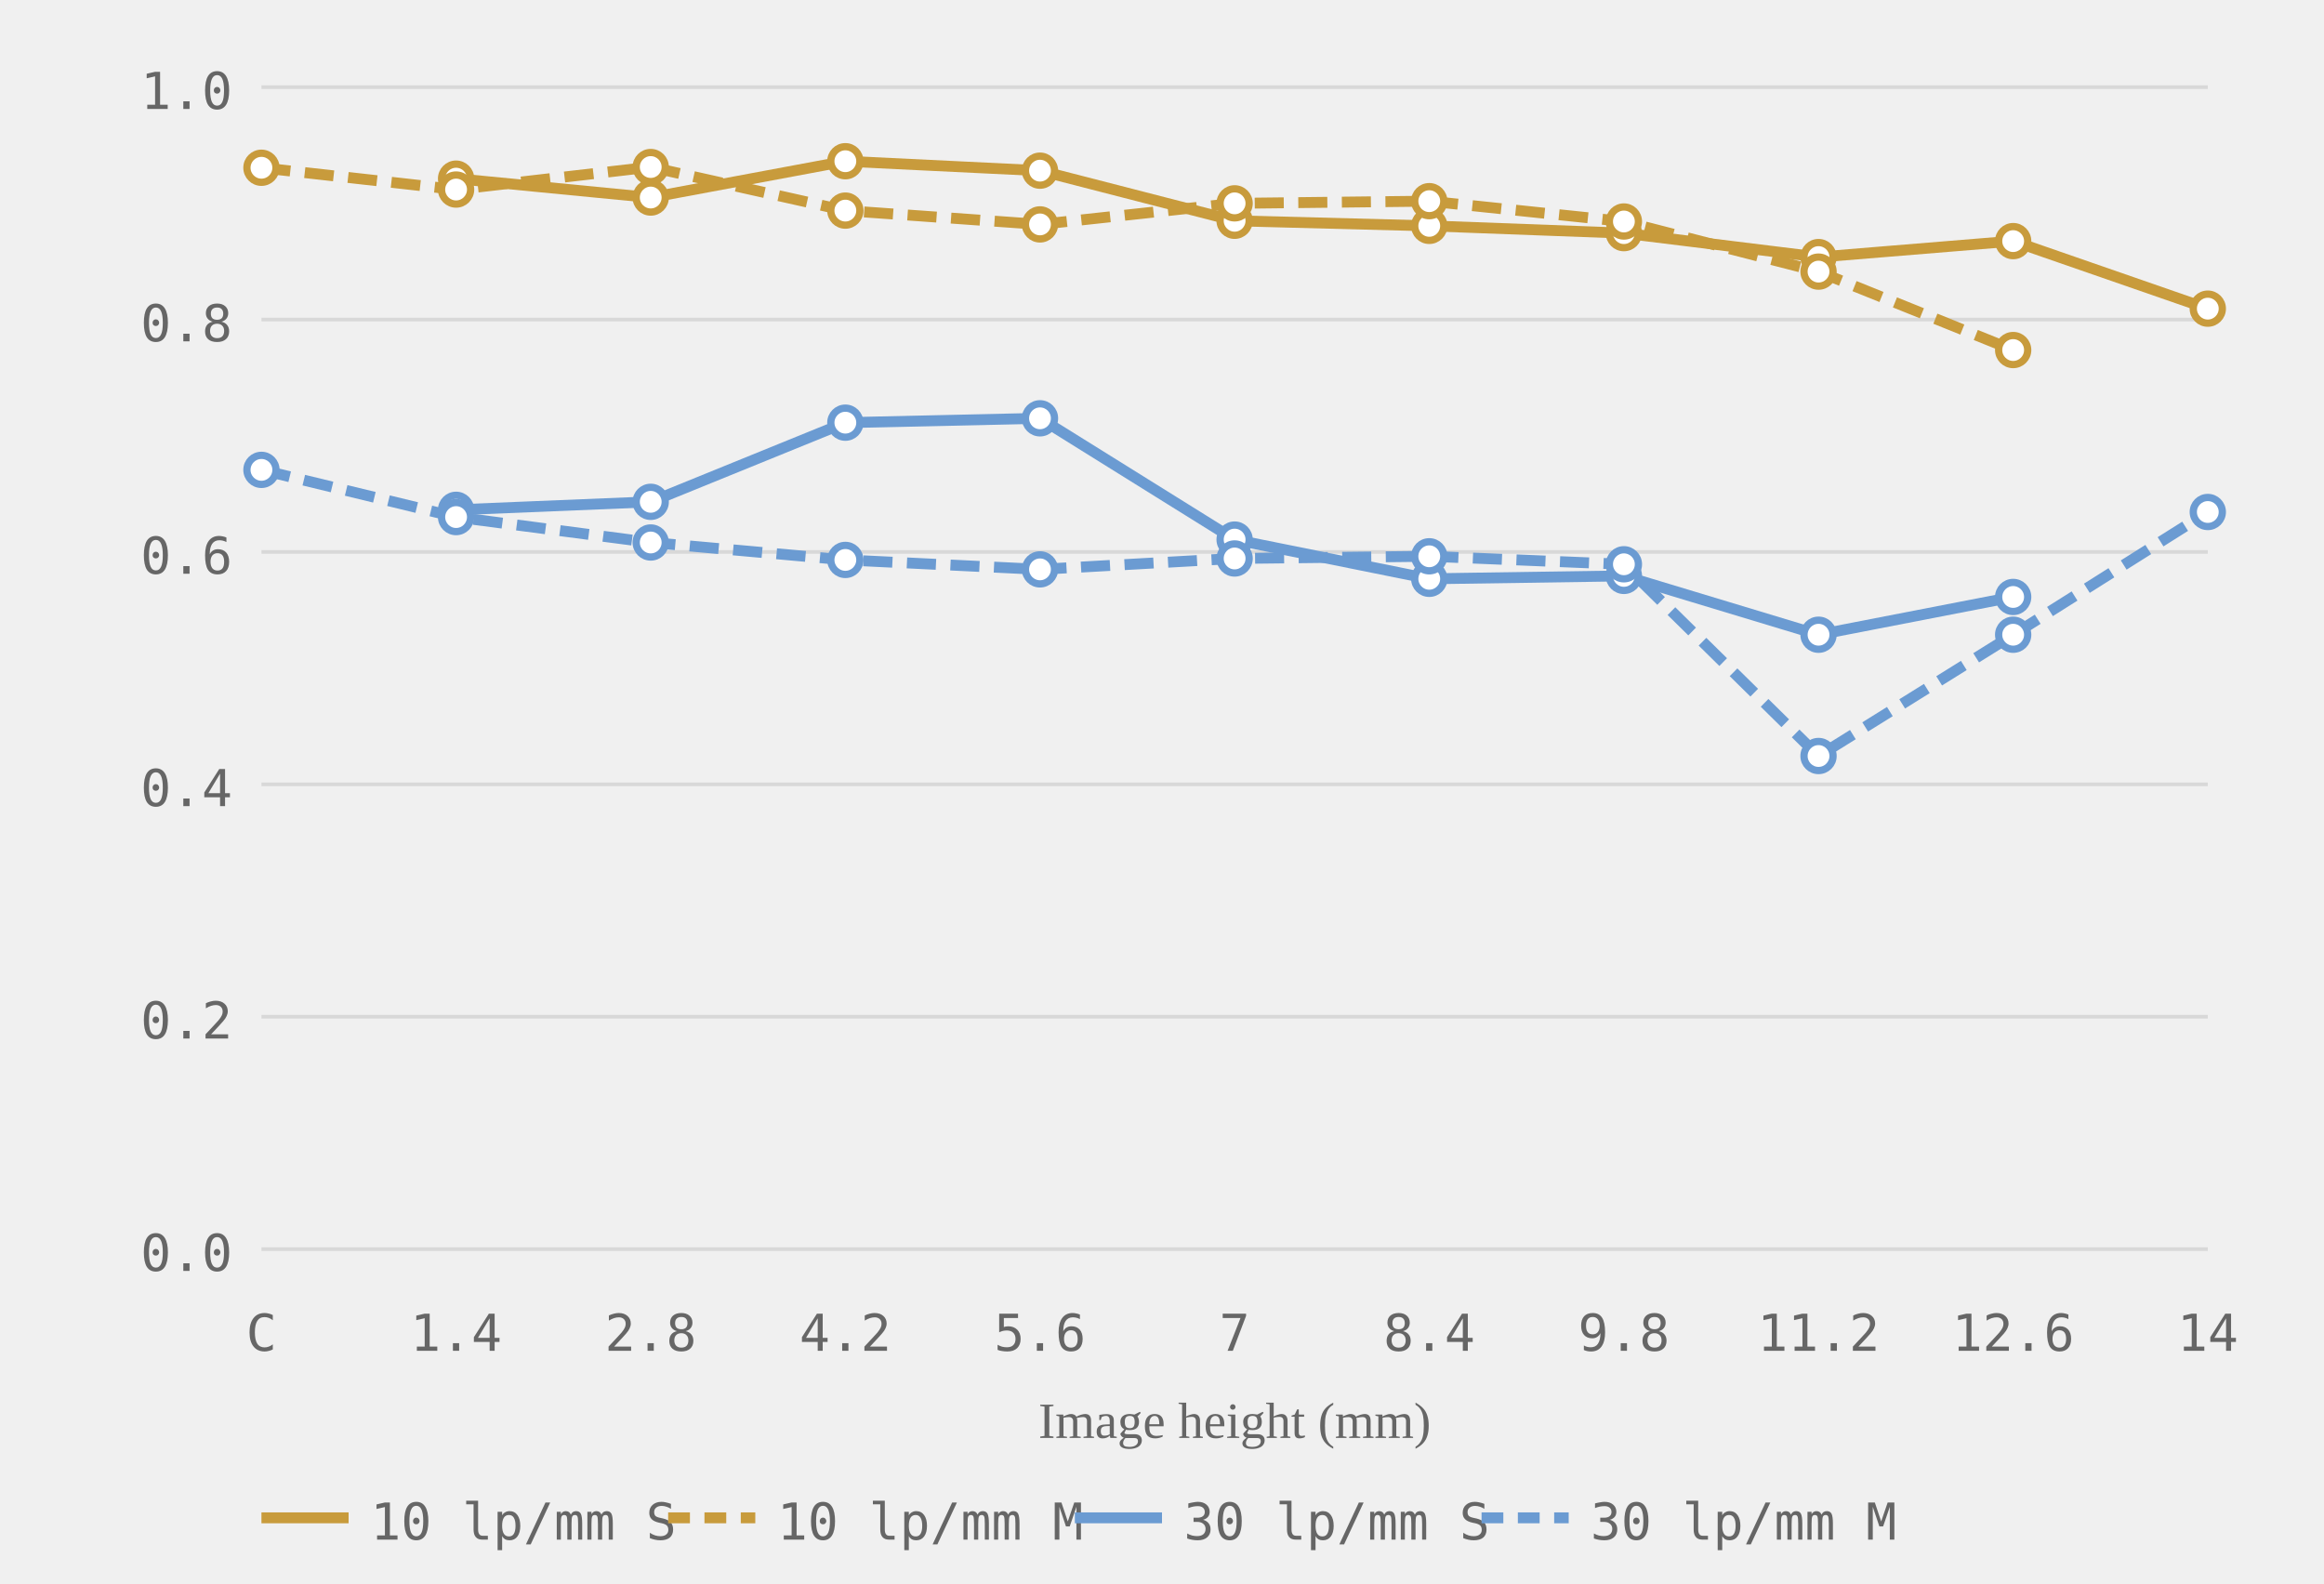
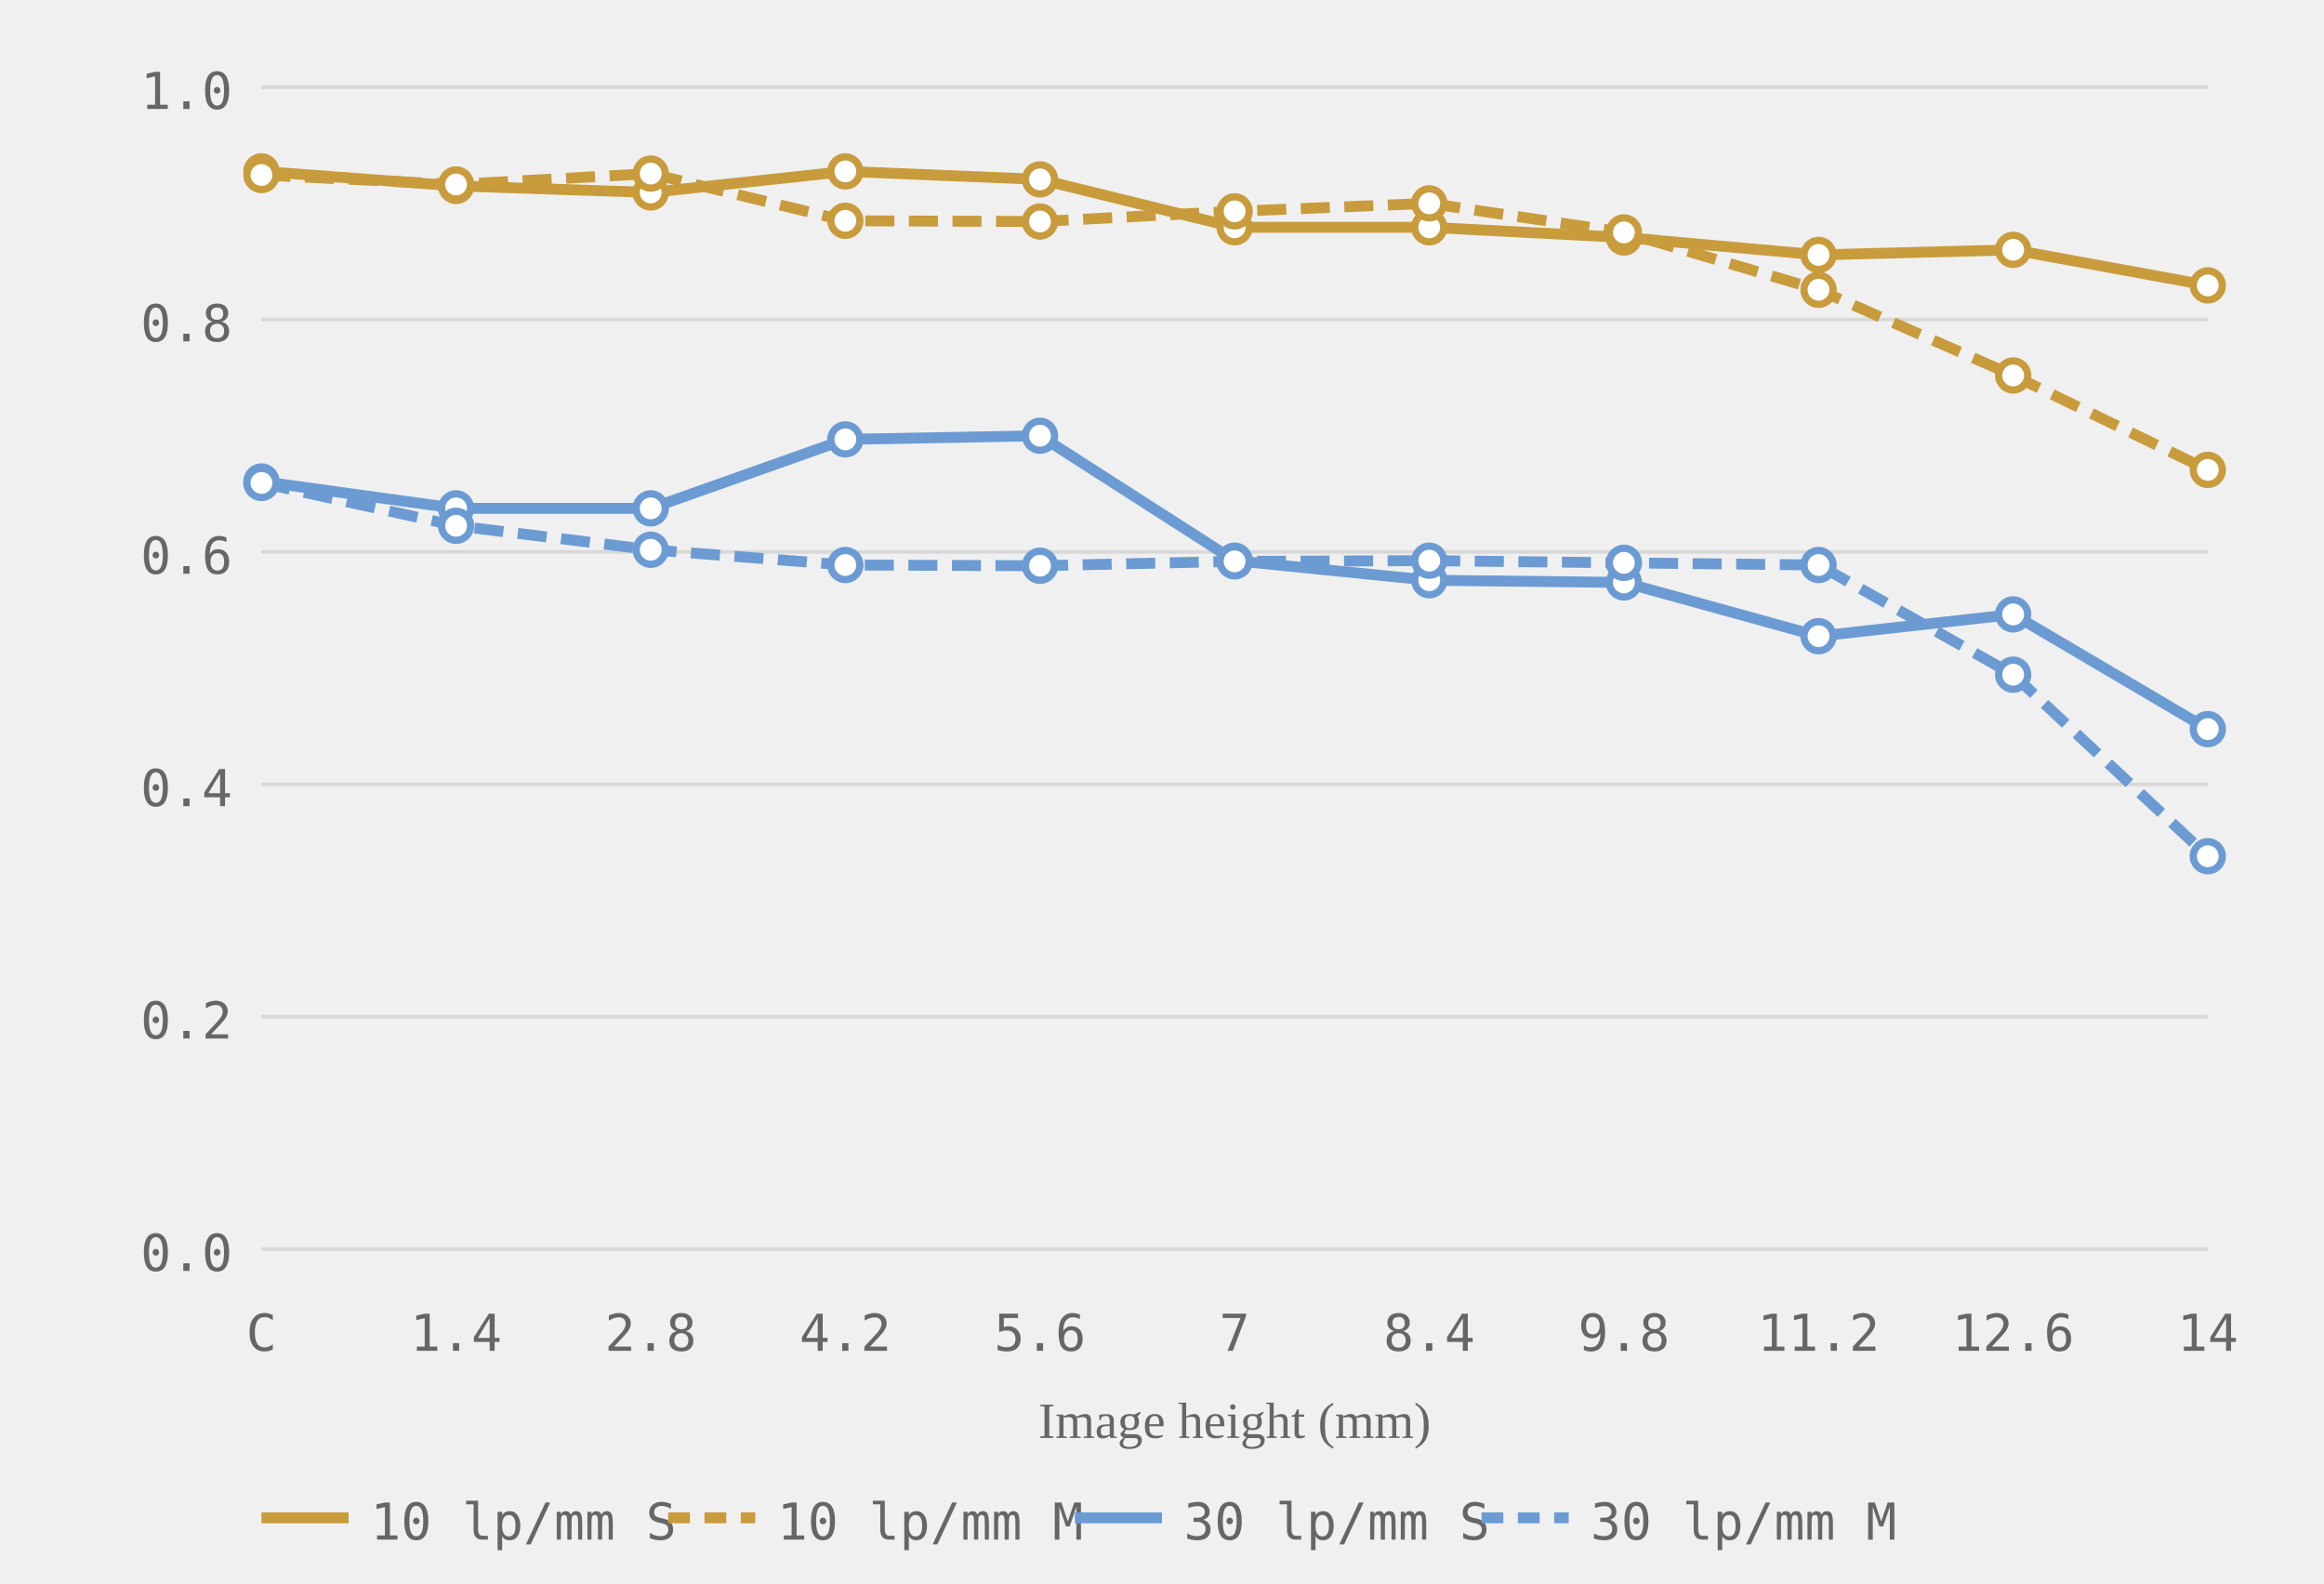
<svg xmlns="http://www.w3.org/2000/svg" viewBox="0 0 320 218" role="img" aria-label="MTF chart, generated from readings">
  <style>.grid-line { stroke: #d8d8d8; stroke-width: 0.5; }.axis-label { font-size: 7px; fill: #666666; font-family: ui-monospace, monospace; }.axis-y { text-anchor: end; }.axis-x { text-anchor: middle; }.axis-title { font-size: 7px; fill: #666666; text-anchor: middle; }.curve { fill: none; stroke-width: 1.5; }.curve-10 { stroke: #c89b3c; }.curve-30 { stroke: #6b9bd2; }.curve-m { stroke-dasharray: 4 2; }.dot { fill: white; stroke-width: 1; }.dot-10 { stroke: #c89b3c; }.dot-30 { stroke: #6b9bd2; }.legend-text { font-size: 7px; fill: #666666; font-family: ui-monospace, monospace; }</style>
  <line class="grid-line" x1="36" y1="172.0" x2="304" y2="172.0" />
  <line class="grid-line" x1="36" y1="140.0" x2="304" y2="140.0" />
  <line class="grid-line" x1="36" y1="108.0" x2="304" y2="108.0" />
  <line class="grid-line" x1="36" y1="76.0" x2="304" y2="76.0" />
  <line class="grid-line" x1="36" y1="44.0" x2="304" y2="44.0" />
  <line class="grid-line" x1="36" y1="12.0" x2="304" y2="12.0" />
  <text class="axis-label axis-y" x="32" y="175.0">0.0</text>
  <text class="axis-label axis-y" x="32" y="143.0">0.2</text>
  <text class="axis-label axis-y" x="32" y="111.0">0.4</text>
  <text class="axis-label axis-y" x="32" y="79.0">0.6</text>
  <text class="axis-label axis-y" x="32" y="47.0">0.8</text>
  <text class="axis-label axis-y" x="32" y="15.0">1.0</text>
  <text class="axis-label axis-x" x="36.0" y="186">C</text>
  <text class="axis-label axis-x" x="62.8" y="186">1.4</text>
  <text class="axis-label axis-x" x="89.6" y="186">2.8</text>
  <text class="axis-label axis-x" x="116.4" y="186">4.2</text>
  <text class="axis-label axis-x" x="143.2" y="186">5.6</text>
  <text class="axis-label axis-x" x="170.0" y="186">7</text>
  <text class="axis-label axis-x" x="196.8" y="186">8.4</text>
  <text class="axis-label axis-x" x="223.6" y="186">9.8</text>
  <text class="axis-label axis-x" x="250.4" y="186">11.2</text>
  <text class="axis-label axis-x" x="277.2" y="186">12.6</text>
  <text class="axis-label axis-x" x="304.0" y="186">14</text>
  <text class="axis-title" x="170.0" y="198">Image height (mm)</text>
-   <polyline class="curve curve-10" points="62.8,24.6 89.6,27.2 116.4,22.2 143.2,23.5 170.0,30.4 196.8,31.1 223.6,32.1 250.4,35.4 277.2,33.2 304.0,42.5" />
-   <polyline class="curve curve-10 curve-m" points="36.0,23.1 62.8,26.1 89.6,23.0 116.4,29.0 143.2,30.9 170.0,28.0 196.8,27.7 223.6,30.5 250.4,37.4 277.2,48.2" stroke-dasharray="4 2" />
-   <polyline class="curve curve-30" points="62.8,70.2 89.6,69.1 116.4,58.2 143.2,57.6 170.0,74.3 196.8,79.7 223.6,79.3 250.4,87.4 277.2,82.2" />
-   <polyline class="curve curve-30 curve-m" points="36.0,64.7 62.8,71.2 89.6,74.7 116.4,77.1 143.2,78.4 170.0,76.9 196.8,76.6 223.6,77.7 250.4,104.1 277.2,87.4 304.0,70.5" stroke-dasharray="4 2" />
-   <circle class="dot dot-10" cx="62.8" cy="24.6" r="2" />
-   <circle class="dot dot-10" cx="89.6" cy="27.2" r="2" />
-   <circle class="dot dot-10" cx="116.4" cy="22.2" r="2" />
-   <circle class="dot dot-10" cx="143.2" cy="23.5" r="2" />
-   <circle class="dot dot-10" cx="170.0" cy="30.4" r="2" />
-   <circle class="dot dot-10" cx="196.8" cy="31.1" r="2" />
-   <circle class="dot dot-10" cx="223.6" cy="32.1" r="2" />
-   <circle class="dot dot-10" cx="250.4" cy="35.4" r="2" />
-   <circle class="dot dot-10" cx="277.2" cy="33.2" r="2" />
-   <circle class="dot dot-10" cx="304.0" cy="42.5" r="2" />
-   <circle class="dot dot-10" cx="36.0" cy="23.1" r="2" />
-   <circle class="dot dot-10" cx="62.8" cy="26.1" r="2" />
-   <circle class="dot dot-10" cx="89.6" cy="23.0" r="2" />
-   <circle class="dot dot-10" cx="116.4" cy="29.0" r="2" />
-   <circle class="dot dot-10" cx="143.2" cy="30.9" r="2" />
-   <circle class="dot dot-10" cx="170.0" cy="28.0" r="2" />
-   <circle class="dot dot-10" cx="196.8" cy="27.7" r="2" />
-   <circle class="dot dot-10" cx="223.6" cy="30.5" r="2" />
-   <circle class="dot dot-10" cx="250.4" cy="37.4" r="2" />
-   <circle class="dot dot-10" cx="277.2" cy="48.2" r="2" />
-   <circle class="dot dot-30" cx="62.8" cy="70.2" r="2" />
-   <circle class="dot dot-30" cx="89.6" cy="69.1" r="2" />
-   <circle class="dot dot-30" cx="116.4" cy="58.2" r="2" />
-   <circle class="dot dot-30" cx="143.2" cy="57.6" r="2" />
-   <circle class="dot dot-30" cx="170.0" cy="74.3" r="2" />
-   <circle class="dot dot-30" cx="196.8" cy="79.7" r="2" />
-   <circle class="dot dot-30" cx="223.6" cy="79.3" r="2" />
-   <circle class="dot dot-30" cx="250.4" cy="87.4" r="2" />
-   <circle class="dot dot-30" cx="277.2" cy="82.2" r="2" />
-   <circle class="dot dot-30" cx="36.0" cy="64.7" r="2" />
-   <circle class="dot dot-30" cx="62.8" cy="71.2" r="2" />
-   <circle class="dot dot-30" cx="89.6" cy="74.7" r="2" />
-   <circle class="dot dot-30" cx="116.4" cy="77.1" r="2" />
-   <circle class="dot dot-30" cx="143.2" cy="78.4" r="2" />
-   <circle class="dot dot-30" cx="170.0" cy="76.9" r="2" />
-   <circle class="dot dot-30" cx="196.8" cy="76.6" r="2" />
-   <circle class="dot dot-30" cx="223.6" cy="77.7" r="2" />
-   <circle class="dot dot-30" cx="250.4" cy="104.1" r="2" />
-   <circle class="dot dot-30" cx="277.2" cy="87.4" r="2" />
-   <circle class="dot dot-30" cx="304.0" cy="70.5" r="2" />
+   <polyline class="curve curve-10" points="36.0,23.6 62.8,25.6 89.6,26.5 116.4,23.6 143.2,24.7 170.0,31.3 196.8,31.3 223.6,32.7 250.4,35.1 277.2,34.4 304.0,39.3" />
+   <polyline class="curve curve-10 curve-m" points="36.0,24.1 62.8,25.4 89.6,23.9 116.4,30.4 143.2,30.5 170.0,29.1 196.8,28.0 223.6,32.0 250.4,39.9 277.2,51.7 304.0,64.7" stroke-dasharray="4 2" />
+   <polyline class="curve curve-30" points="36.0,66.3 62.8,70.0 89.6,70.0 116.4,60.5 143.2,60.0 170.0,77.2 196.8,79.9 223.6,80.2 250.4,87.6 277.2,84.6 304.0,100.4" />
+   <polyline class="curve curve-30 curve-m" points="36.0,66.5 62.8,72.4 89.6,75.7 116.4,77.8 143.2,77.9 170.0,77.3 196.8,77.2 223.6,77.5 250.4,77.8 277.2,92.9 304.0,117.9" stroke-dasharray="4 2" />
+   <circle class="dot dot-10" cx="36.0" cy="23.6" r="2" />
+   <circle class="dot dot-10" cx="62.8" cy="25.6" r="2" />
+   <circle class="dot dot-10" cx="89.6" cy="26.5" r="2" />
+   <circle class="dot dot-10" cx="116.4" cy="23.6" r="2" />
+   <circle class="dot dot-10" cx="143.2" cy="24.7" r="2" />
+   <circle class="dot dot-10" cx="170.0" cy="31.3" r="2" />
+   <circle class="dot dot-10" cx="196.8" cy="31.3" r="2" />
+   <circle class="dot dot-10" cx="223.6" cy="32.7" r="2" />
+   <circle class="dot dot-10" cx="250.4" cy="35.1" r="2" />
+   <circle class="dot dot-10" cx="277.2" cy="34.4" r="2" />
+   <circle class="dot dot-10" cx="304.0" cy="39.3" r="2" />
+   <circle class="dot dot-10" cx="36.0" cy="24.1" r="2" />
+   <circle class="dot dot-10" cx="62.8" cy="25.4" r="2" />
+   <circle class="dot dot-10" cx="89.6" cy="23.9" r="2" />
+   <circle class="dot dot-10" cx="116.4" cy="30.4" r="2" />
+   <circle class="dot dot-10" cx="143.2" cy="30.5" r="2" />
+   <circle class="dot dot-10" cx="170.0" cy="29.1" r="2" />
+   <circle class="dot dot-10" cx="196.8" cy="28.0" r="2" />
+   <circle class="dot dot-10" cx="223.6" cy="32.0" r="2" />
+   <circle class="dot dot-10" cx="250.4" cy="39.9" r="2" />
+   <circle class="dot dot-10" cx="277.2" cy="51.7" r="2" />
+   <circle class="dot dot-10" cx="304.0" cy="64.7" r="2" />
+   <circle class="dot dot-30" cx="36.0" cy="66.3" r="2" />
+   <circle class="dot dot-30" cx="62.8" cy="70.0" r="2" />
+   <circle class="dot dot-30" cx="89.6" cy="70.0" r="2" />
+   <circle class="dot dot-30" cx="116.4" cy="60.5" r="2" />
+   <circle class="dot dot-30" cx="143.2" cy="60.0" r="2" />
+   <circle class="dot dot-30" cx="170.0" cy="77.2" r="2" />
+   <circle class="dot dot-30" cx="196.8" cy="79.9" r="2" />
+   <circle class="dot dot-30" cx="223.6" cy="80.2" r="2" />
+   <circle class="dot dot-30" cx="250.4" cy="87.6" r="2" />
+   <circle class="dot dot-30" cx="277.2" cy="84.6" r="2" />
+   <circle class="dot dot-30" cx="304.0" cy="100.4" r="2" />
+   <circle class="dot dot-30" cx="36.0" cy="66.5" r="2" />
+   <circle class="dot dot-30" cx="62.8" cy="72.4" r="2" />
+   <circle class="dot dot-30" cx="89.6" cy="75.7" r="2" />
+   <circle class="dot dot-30" cx="116.4" cy="77.8" r="2" />
+   <circle class="dot dot-30" cx="143.2" cy="77.9" r="2" />
+   <circle class="dot dot-30" cx="170.0" cy="77.3" r="2" />
+   <circle class="dot dot-30" cx="196.8" cy="77.2" r="2" />
+   <circle class="dot dot-30" cx="223.6" cy="77.5" r="2" />
+   <circle class="dot dot-30" cx="250.4" cy="77.8" r="2" />
+   <circle class="dot dot-30" cx="277.2" cy="92.9" r="2" />
+   <circle class="dot dot-30" cx="304.0" cy="117.9" r="2" />
  <line x1="36" y1="209" x2="48" y2="209" stroke="#c89b3c" stroke-width="1.5" />
  <text class="legend-text" x="51" y="212">10 lp/mm S</text>
  <line x1="92" y1="209" x2="104" y2="209" stroke="#c89b3c" stroke-width="1.5" stroke-dasharray="3 2" />
  <text class="legend-text" x="107" y="212">10 lp/mm M</text>
  <line x1="148" y1="209" x2="160" y2="209" stroke="#6b9bd2" stroke-width="1.5" />
  <text class="legend-text" x="163" y="212">30 lp/mm S</text>
  <line x1="204" y1="209" x2="216" y2="209" stroke="#6b9bd2" stroke-width="1.5" stroke-dasharray="3 2" />
  <text class="legend-text" x="219" y="212">30 lp/mm M</text>
</svg>
